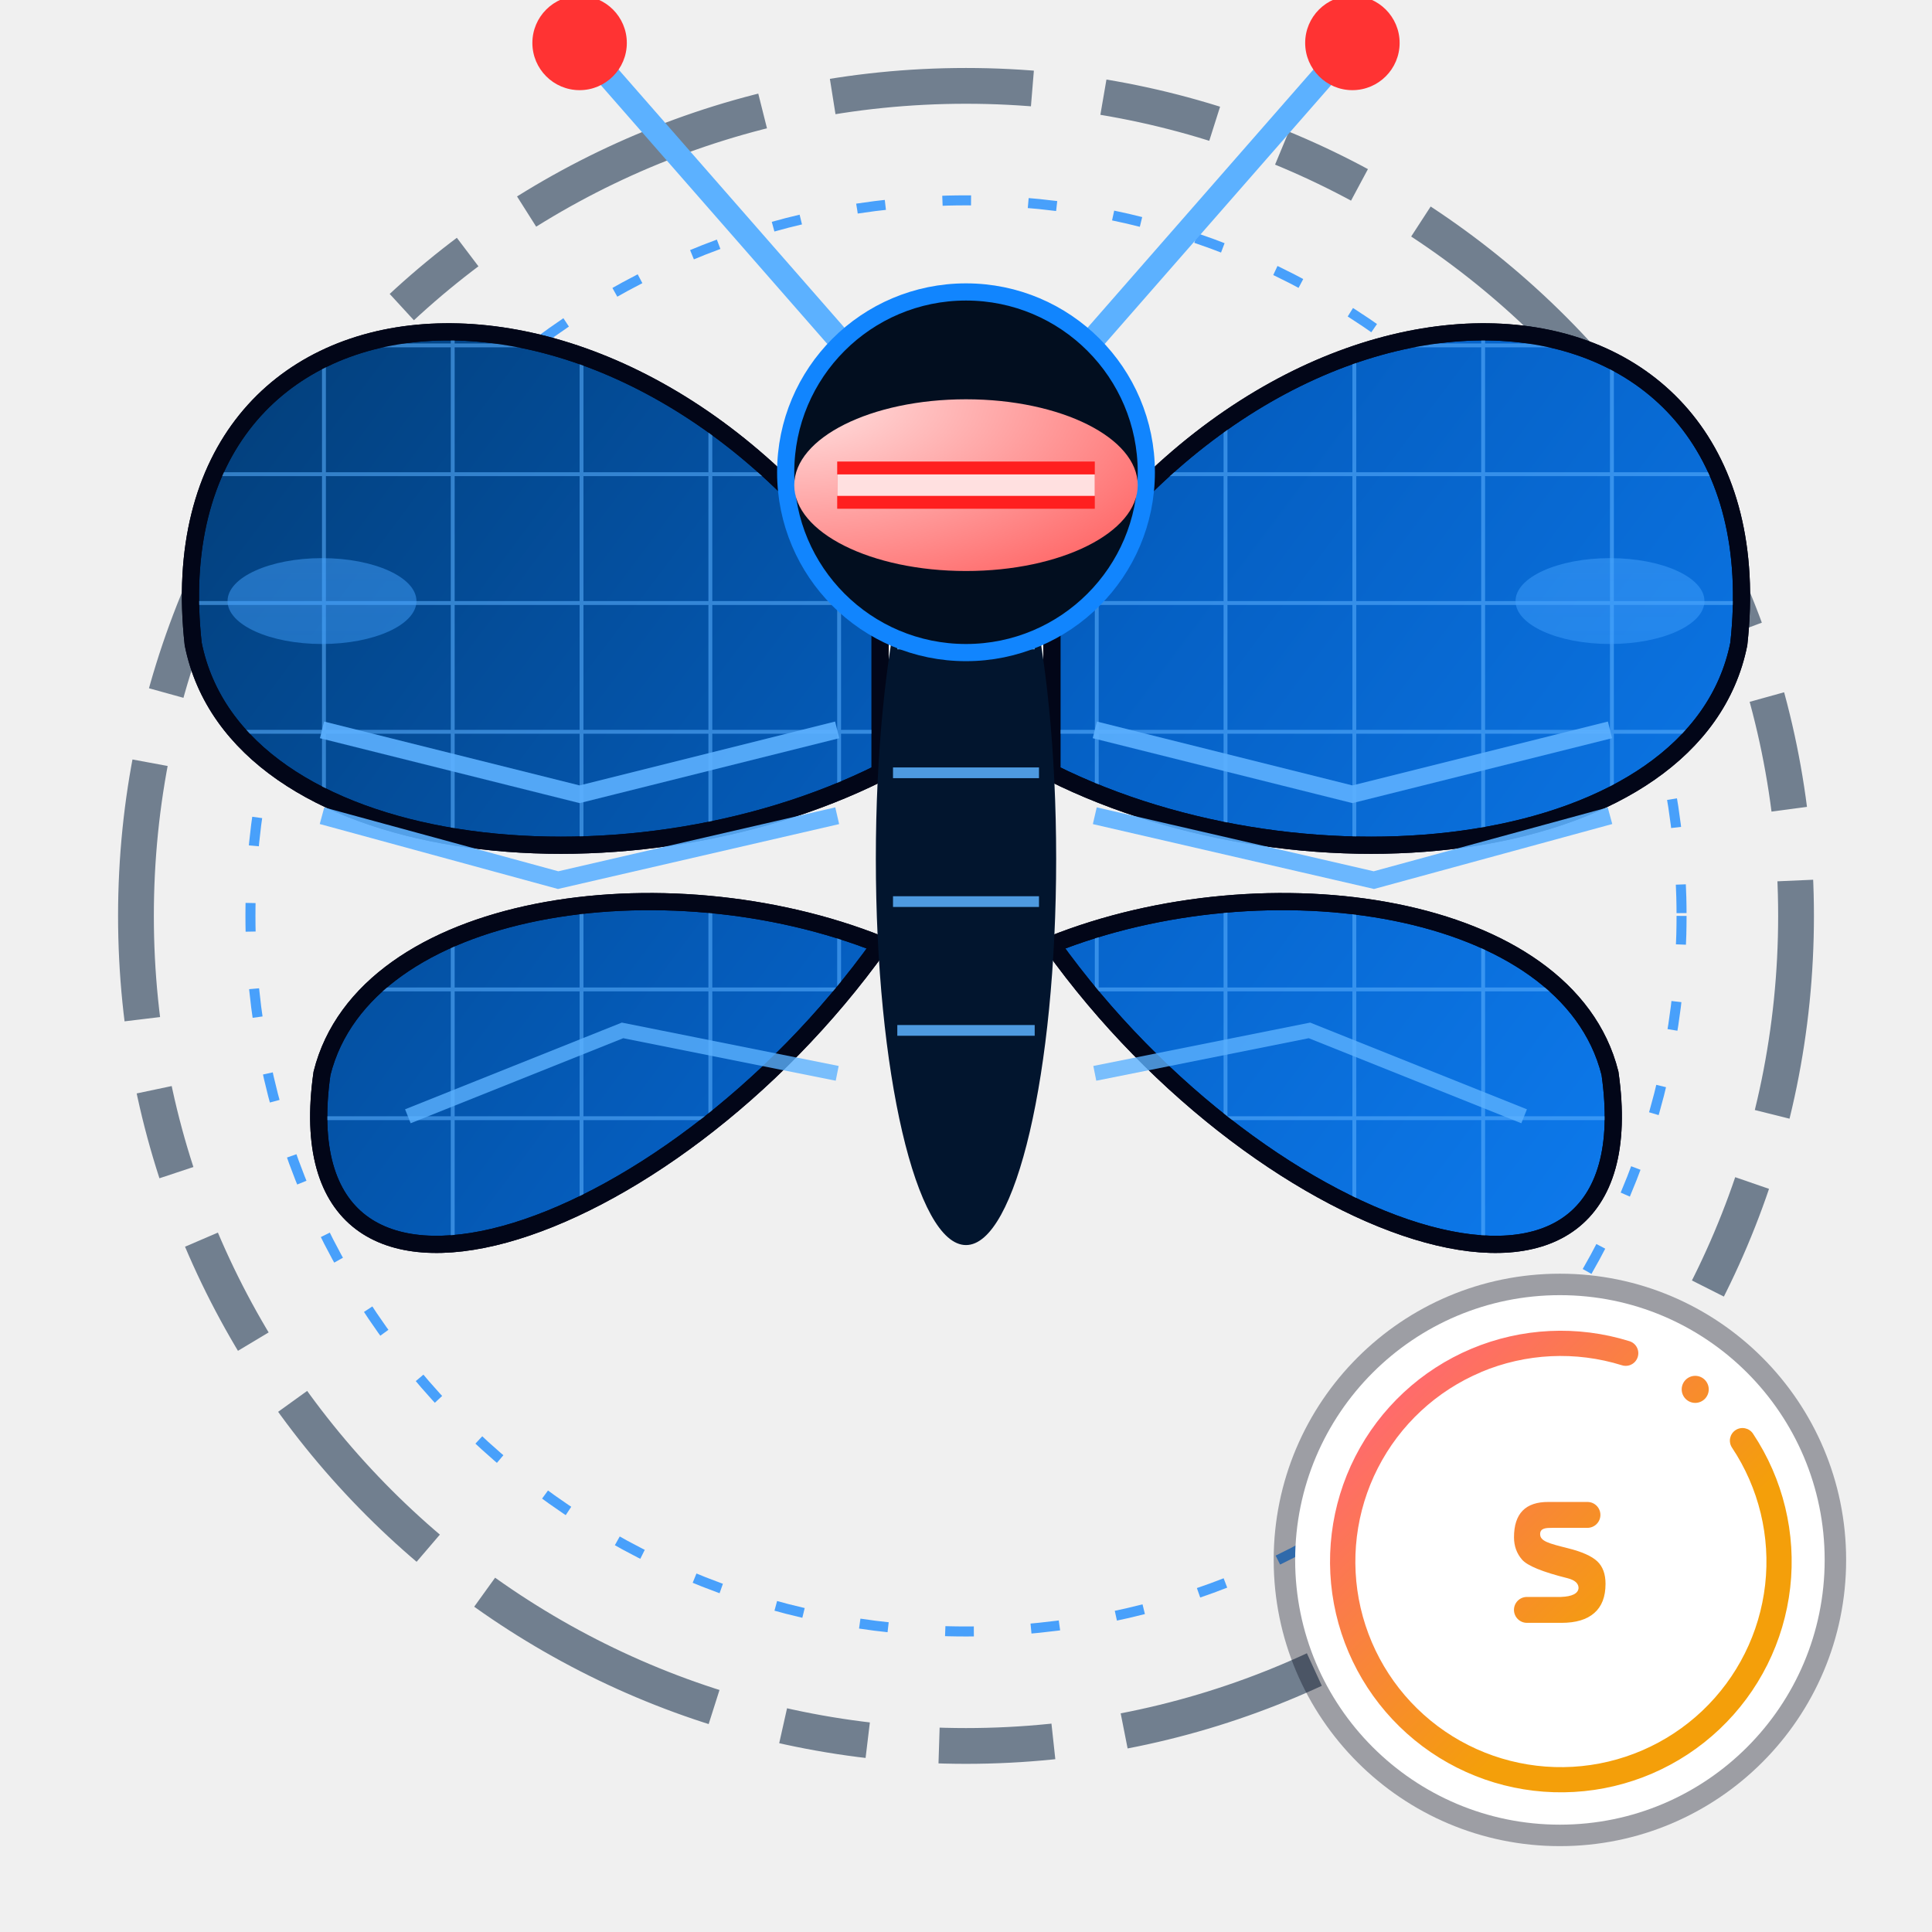
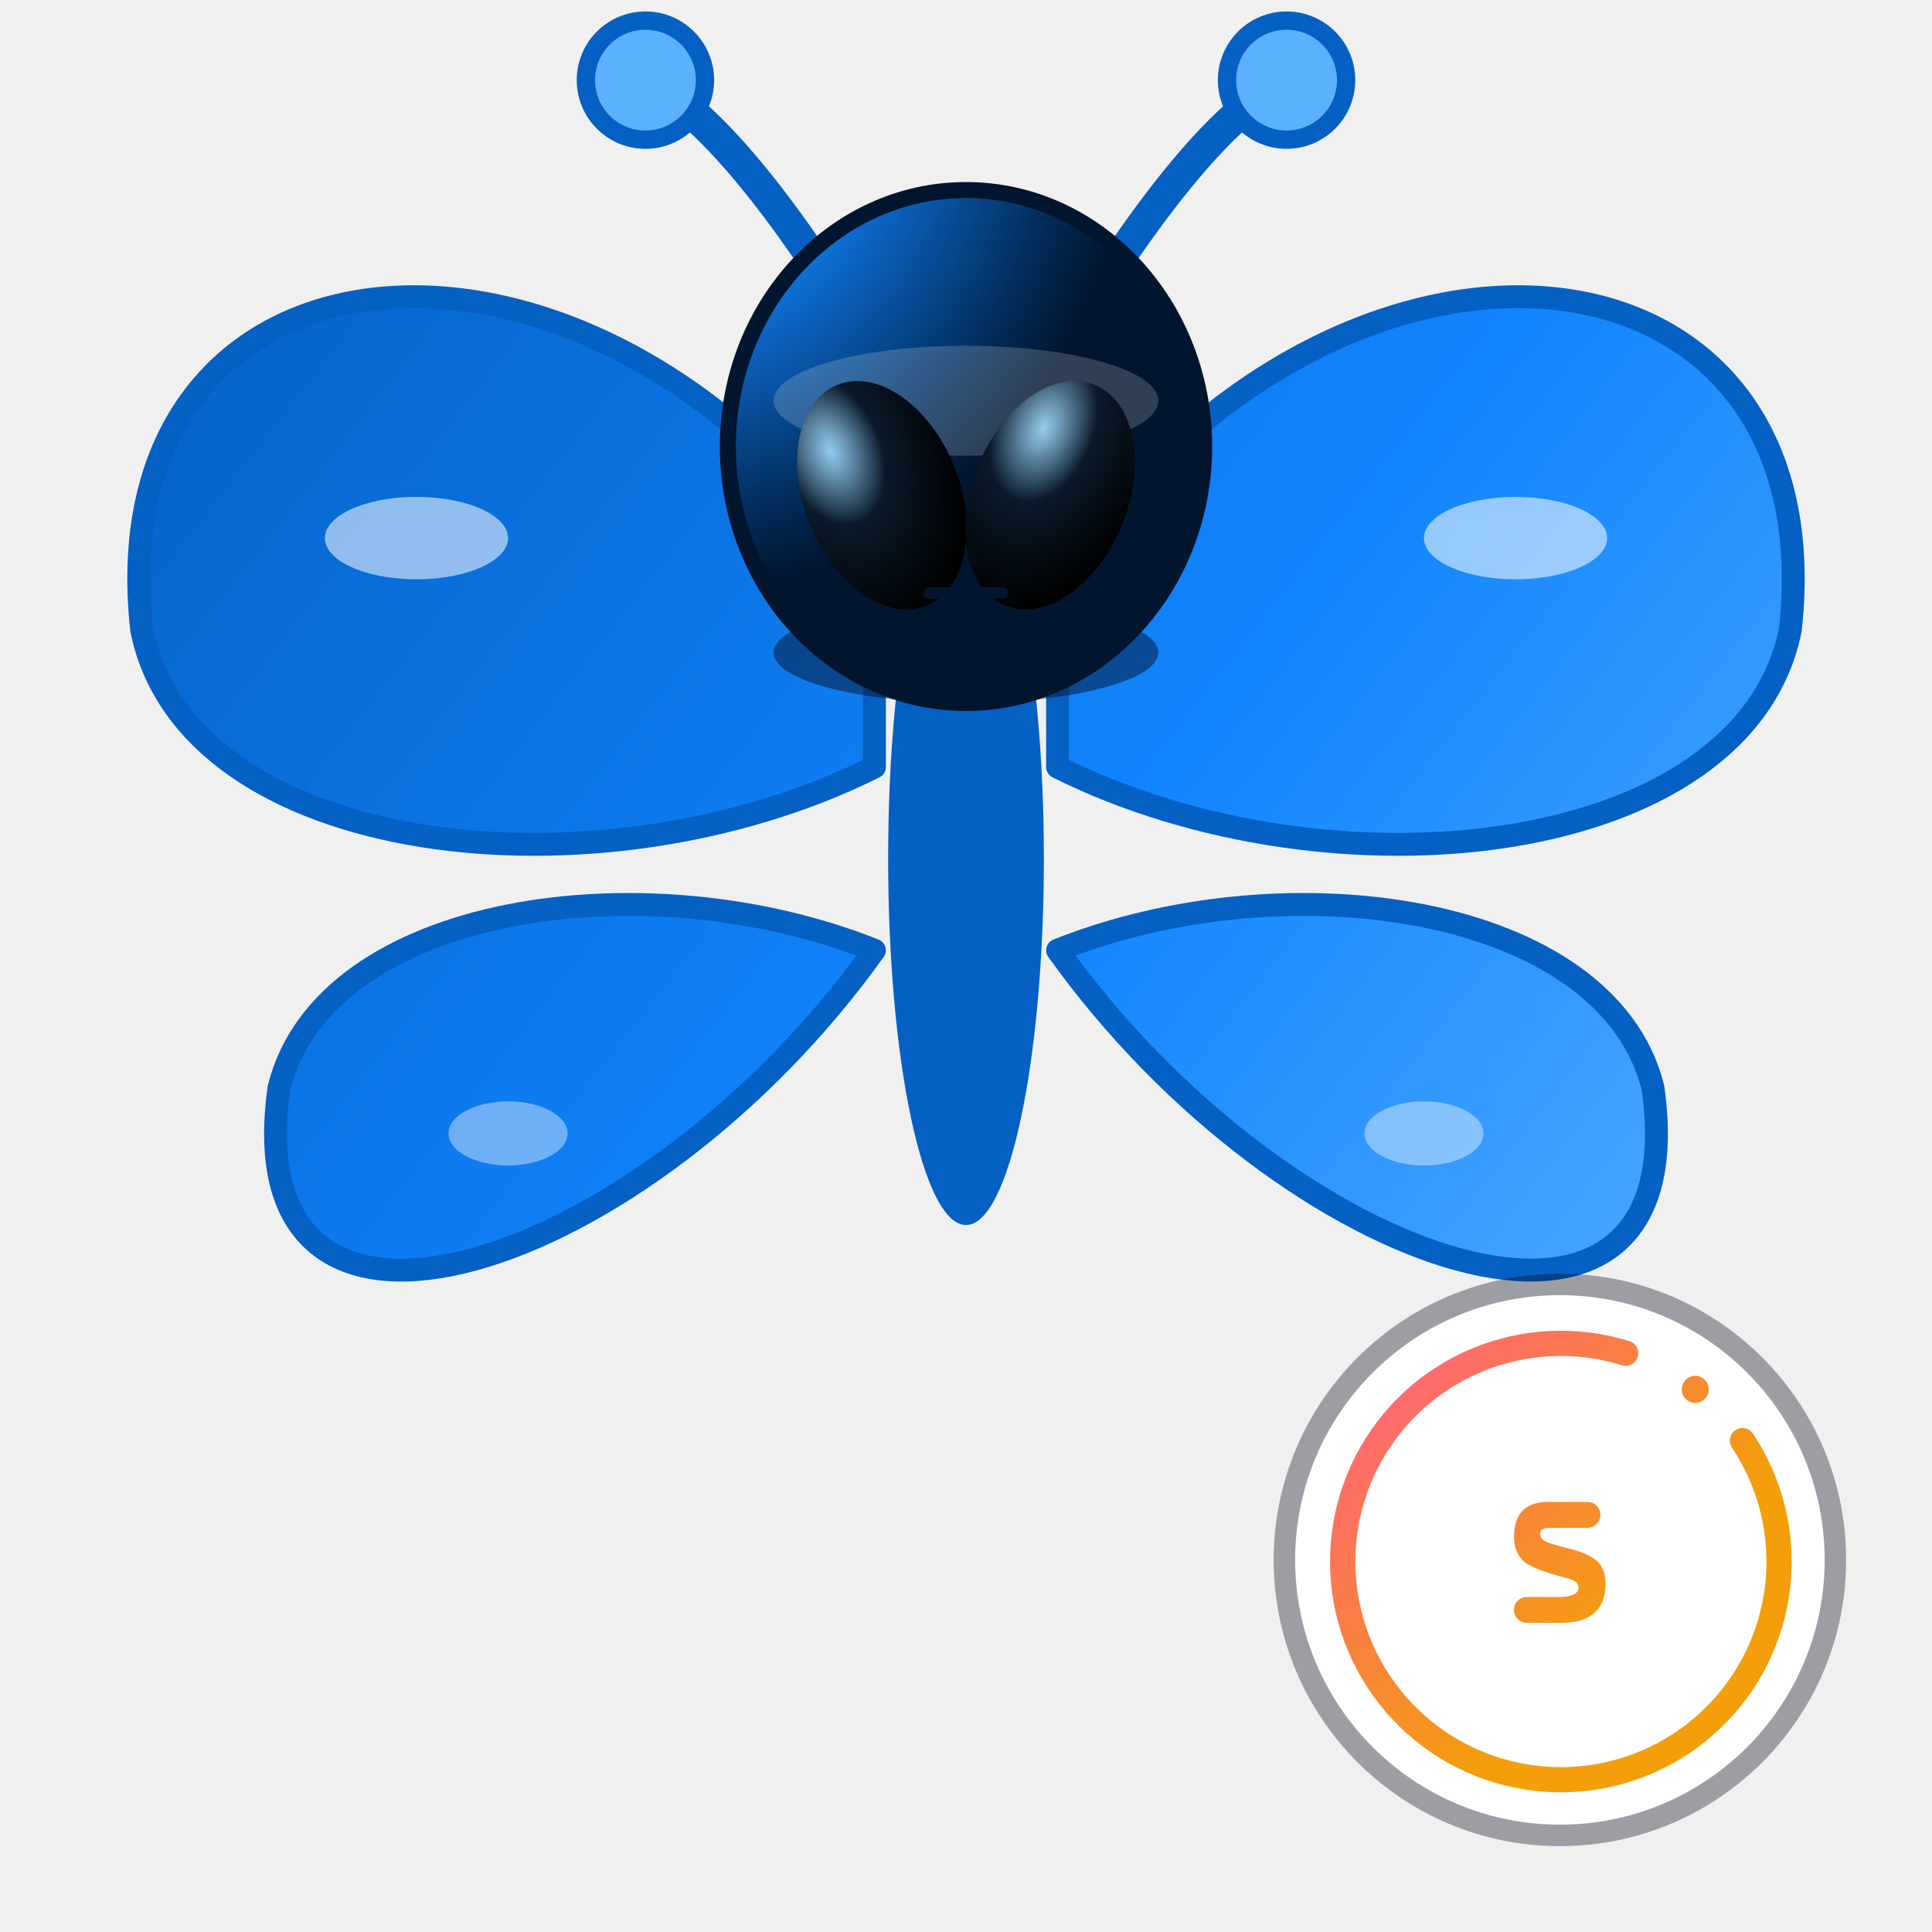
<svg xmlns="http://www.w3.org/2000/svg" viewBox="0 0 135 135">
  <defs>
    <linearGradient id="smoo" gradientUnits="userSpaceOnUse" x1="112.93" x2="22.42" y1="113.22" y2="22.71">
      <stop offset=".3" stop-color="#f49f0a" />
      <stop offset=".79" stop-color="#fb7a4d" />
      <stop offset="1" stop-color="#ff6b6c" />
    </linearGradient>
-     <linearGradient id="metalBlue" gradientUnits="userSpaceOnUse" x1="-20" x2="20" y1="-15" y2="15">
-       <stop offset="0" stop-color="#02386b" />
-       <stop offset=".5" stop-color="#0560c4" />
-       <stop offset="1" stop-color="#1185fe" />
+     <linearGradient id="wing" gradientUnits="userSpaceOnUse" x1="-18" x2="18" y1="-14" y2="14">
+       <stop offset="0" stop-color="#0560c4" />
+       <stop offset=".55" stop-color="#1185fe" />
+       <stop offset="1" stop-color="#5cb1ff" />
    </linearGradient>
-     <linearGradient id="edgeGlow" gradientUnits="userSpaceOnUse" x1="0" x2="0" y1="-20" y2="20">
-       <stop offset="0" stop-color="#5cb1ff" stop-opacity=".95" />
-       <stop offset="1" stop-color="#1185fe" stop-opacity=".2" />
-     </linearGradient>
-     <radialGradient id="borgEye" cx="0" cy="0" r="6">
-       <stop offset="0" stop-color="#ffe4e4" stop-opacity="1" />
-       <stop offset=".3" stop-color="#ff3333" stop-opacity="1" />
-       <stop offset="1" stop-color="#7a0000" stop-opacity=".0" />
+     <radialGradient id="alienHead" cx="-0.15" cy="-0.2" r="1">
+       <stop offset="0" stop-color="#cfeaff" />
+       <stop offset=".35" stop-color="#1185fe" />
+       <stop offset=".85" stop-color="#022c5a" />
+       <stop offset="1" stop-color="#02152e" />
    </radialGradient>
-     <linearGradient id="plateSeam" gradientUnits="userSpaceOnUse" x1="0" x2="0" y1="-12" y2="12">
-       <stop offset="0" stop-color="#020618" stop-opacity=".0" />
-       <stop offset=".5" stop-color="#020618" stop-opacity=".55" />
-       <stop offset="1" stop-color="#020618" stop-opacity=".0" />
-     </linearGradient>
-     <pattern id="circuit" patternUnits="userSpaceOnUse" width="3" height="3">
-       <rect width="3" height="3" fill="transparent" />
-       <path d="M0 0H3M0 0V3" stroke="#5cb1ff" stroke-width=".18" stroke-opacity=".55" />
-     </pattern>
+     <radialGradient id="eyeShine" cx="0.3" cy="0.25" r="0.8">
+       <stop offset="0" stop-color="#9fdcff" stop-opacity=".9" />
+       <stop offset=".4" stop-color="#0a1a2a" stop-opacity="1" />
+       <stop offset="1" stop-color="#000" stop-opacity="1" />
+     </radialGradient>
  </defs>
-   <g transform="translate(67.5 64)">
-     <circle r="58" fill="none" stroke="#0a2440" stroke-width="2.5" stroke-opacity=".55" stroke-dasharray="14 5 8 5 6 5 18 5" />
-     <circle r="50" fill="none" stroke="#1185fe" stroke-width=".7" stroke-opacity=".75" stroke-dasharray="2 4" />
-   </g>
-   <g transform="translate(67.5 60) scale(3.0)">
-     <g stroke="#5cb1ff" stroke-linecap="square" stroke-width=".55">
-       <path d="m-2-11L-9-19" fill="none" />
-       <path d="m2-11L9-19" fill="none" />
+   <g transform="translate(67.5 60) scale(3.2)">
+     <g stroke="#0560c4" fill="none" stroke-linecap="round" stroke-width=".7">
+       <path d="m-2-11q-3-5-5-6" />
+       <path d="m2-11q3-5 5-6" />
    </g>
-     <circle cx="-9" cy="-19" fill="#ff3333" r="1.1" />
-     <circle cx="9" cy="-19" fill="#ff3333" r="1.1" />
-     <g stroke="#020618" stroke-linejoin="miter" stroke-width=".4">
-       <path d="m-2-6c-6-9-17-8-16 1 1 5 10 6 16 3z" fill="url(#metalBlue)" />
-       <path d="m-2-6c-6-9-17-8-16 1 1 5 10 6 16 3z" fill="url(#circuit)" />
-       <path d="m2-6c6-9 17-8 16 1-1 5-10 6-16 3z" fill="url(#metalBlue)" />
-       <path d="m2-6c6-9 17-8 16 1-1 5-10 6-16 3z" fill="url(#circuit)" />
+     <circle cx="-7" cy="-17" fill="#5cb1ff" stroke="#0560c4" stroke-width=".4" r="1.3" />
+     <circle cx="7" cy="-17" fill="#5cb1ff" stroke="#0560c4" stroke-width=".4" r="1.3" />
+     <g fill="url(#wing)" stroke="#0560c4" stroke-linejoin="round" stroke-width=".5">
+       <path d="m-2-6c-6-9-17-8-16 1 1 5 10 6 16 3z" />
+       <path d="m2-6c6-9 17-8 16 1-1 5-10 6-16 3z" />
+       <path d="m-2 2c-5 7-14 10-13 3 1-4 8-5 13-3z" />
+       <path d="m2 2c5 7 14 10 13 3-1-4-8-5-13-3z" />
    </g>
-     <g fill="none" stroke="#5cb1ff" stroke-width=".4" stroke-opacity=".9">
-       <path d="m-15-3L-9-1.5L-3-3" />
-       <path d="m-15-1L-9.5 .5L-3-1" />
-       <path d="m15-3L9-1.5L3-3" />
-       <path d="m15-1L9.5 .5L3-1" />
-     </g>
-     <g stroke="#020618" stroke-width=".4">
-       <path d="m-2 2c-5 7-14 10-13 3 1-4 8-5 13-3z" fill="url(#metalBlue)" />
-       <path d="m-2 2c-5 7-14 10-13 3 1-4 8-5 13-3z" fill="url(#circuit)" />
-       <path d="m2 2c5 7 14 10 13 3-1-4-8-5-13-3z" fill="url(#metalBlue)" />
-       <path d="m2 2c5 7 14 10 13 3-1-4-8-5-13-3z" fill="url(#circuit)" />
-     </g>
-     <g fill="none" stroke="#5cb1ff" stroke-width=".35" stroke-opacity=".8">
-       <path d="m-13 6L-8 4L-3 5" />
-       <path d="m13 6L8 4L3 5" />
-     </g>
-     <ellipse rx="2.1" ry="9" fill="#02152e" />
-     <g stroke="#5cb1ff" stroke-width=".25" stroke-opacity=".85">
-       <line x1="-1.6" x2="1.6" y1="-5" y2="-5" />
-       <line x1="-1.7" x2="1.7" y1="-2" y2="-2" />
-       <line x1="-1.7" x2="1.7" y1="1" y2="1" />
-       <line x1="-1.6" x2="1.6" y1="4" y2="4" />
-     </g>
-     <circle cy="-9" r="4.2" fill="#020e1f" stroke="#1185fe" stroke-width=".4" />
-     <g transform="translate(0 -8.7)">
-       <ellipse rx="4" ry="2" fill="url(#borgEye)" />
-       <rect x="-3" y="-.55" width="6" height="1.1" fill="#ff1f1f" />
-       <rect x="-3" y="-.25" width="6" height=".5" fill="#ffe0e0" />
-     </g>
-     <g fill="url(#edgeGlow)" opacity=".7">
-       <ellipse cx="-15" cy="-6" rx="2.2" ry="1" />
-       <ellipse cx="15" cy="-6" rx="2.2" ry="1" />
+     <ellipse cx="-12" cy="-7" fill="#fff" opacity=".55" rx="2" ry=".9" />
+     <ellipse cx="12" cy="-7" fill="#fff" opacity=".55" rx="2" ry=".9" />
+     <ellipse cx="-10" cy="6" fill="#fff" opacity=".4" rx="1.3" ry=".7" />
+     <ellipse cx="10" cy="6" fill="#fff" opacity=".4" rx="1.3" ry=".7" />
+     <ellipse rx="1.7" ry="8" fill="#0560c4" />
+     <g transform="translate(0 -9)">
+       <ellipse cy="4.5" rx="4.2" ry="1.1" fill="#020618" opacity=".45" />
+       <ellipse rx="5.2" ry="5.6" fill="url(#alienHead)" stroke="#02152e" stroke-width=".35" />
+       <ellipse cy="-1" rx="4.2" ry="1.2" fill="#fff" opacity=".18" />
+       <g transform="rotate(-22) translate(-2.1 .3)">
+         <ellipse rx="1.7" ry="2.6" fill="url(#eyeShine)" />
+       </g>
+       <g transform="rotate(22) translate(2.1 .3)">
+         <ellipse rx="1.7" ry="2.6" fill="url(#eyeShine)" />
+       </g>
+       <line x1="-.8" x2=".8" y1="3.2" y2="3.2" stroke="#02152e" stroke-width=".25" stroke-linecap="round" />
    </g>
  </g>
  <g transform="translate(109 109)">
    <circle r="20" fill="#020618" opacity=".35" />
    <circle r="18.5" fill="#fff" />
    <g transform="translate(-17 -17) scale(0.252)">
      <path d="m45.63 15.38c-12.39 5.21-22.54 14.64-28.65 26.61-6.12 11.97-7.8 25.72-4.77 38.81 3.04 13.09 10.6 24.69 21.36 32.75s24.02 12.05 37.44 11.28 26.13-6.26 35.9-15.5c9.76-9.24 15.95-21.63 17.46-34.99s-1.74-26.82-9.19-38.01c-1.07-1.61-.64-3.78.97-4.85s3.78-.64 4.85.97c8.36 12.56 12.02 27.68 10.32 42.67-1.7 15-8.64 28.91-19.61 39.28-10.96 10.37-25.24 16.54-40.31 17.4-15.07.87-29.96-3.62-42.04-12.66-12.08-9.05-20.58-22.07-23.99-36.77s-1.51-30.14 5.35-43.58c6.87-13.44 18.26-24.02 32.17-29.87s29.44-6.6 43.85-2.11c1.85.57 2.88 2.54 2.3 4.38-.57 1.85-2.54 2.88-4.38 2.3-12.83-4-26.67-3.33-39.06 1.88zm63.1 4.79c0 2.07-1.68 3.75-3.75 3.75s-3.75-1.68-3.75-3.75 1.68-3.75 3.75-3.75 3.75 1.68 3.75 3.75zm-46.75 40.17c0 1.91 2.39 2.56 7.69 3.88 3.89.97 6.6 2.18 8.15 3.63 1.53 1.45 2.29 3.53 2.29 6.25 0 3.57-1.03 6.26-3.11 8.08-2.07 1.82-5.09 2.73-9.09 2.73h-9.6c-1.97 0-3.57-1.6-3.59-3.57-.01-1.99 1.6-3.61 3.59-3.61h9.41c3.15-.12 4.79-.95 4.91-2.47 0-1.3-1.03-2.21-3.07-2.73-6.91-1.72-11.11-3.44-12.6-5.15-1.48-1.71-2.23-3.77-2.23-6.19 0-6.59 3.2-9.85 9.59-9.8h10.77c1.99 0 3.6 1.61 3.6 3.59s-1.61 3.59-3.6 3.59h-9.69c-1.83 0-3.43.06-3.43 1.77z" fill="url(#smoo)" fill-rule="evenodd" />
    </g>
  </g>
</svg>
